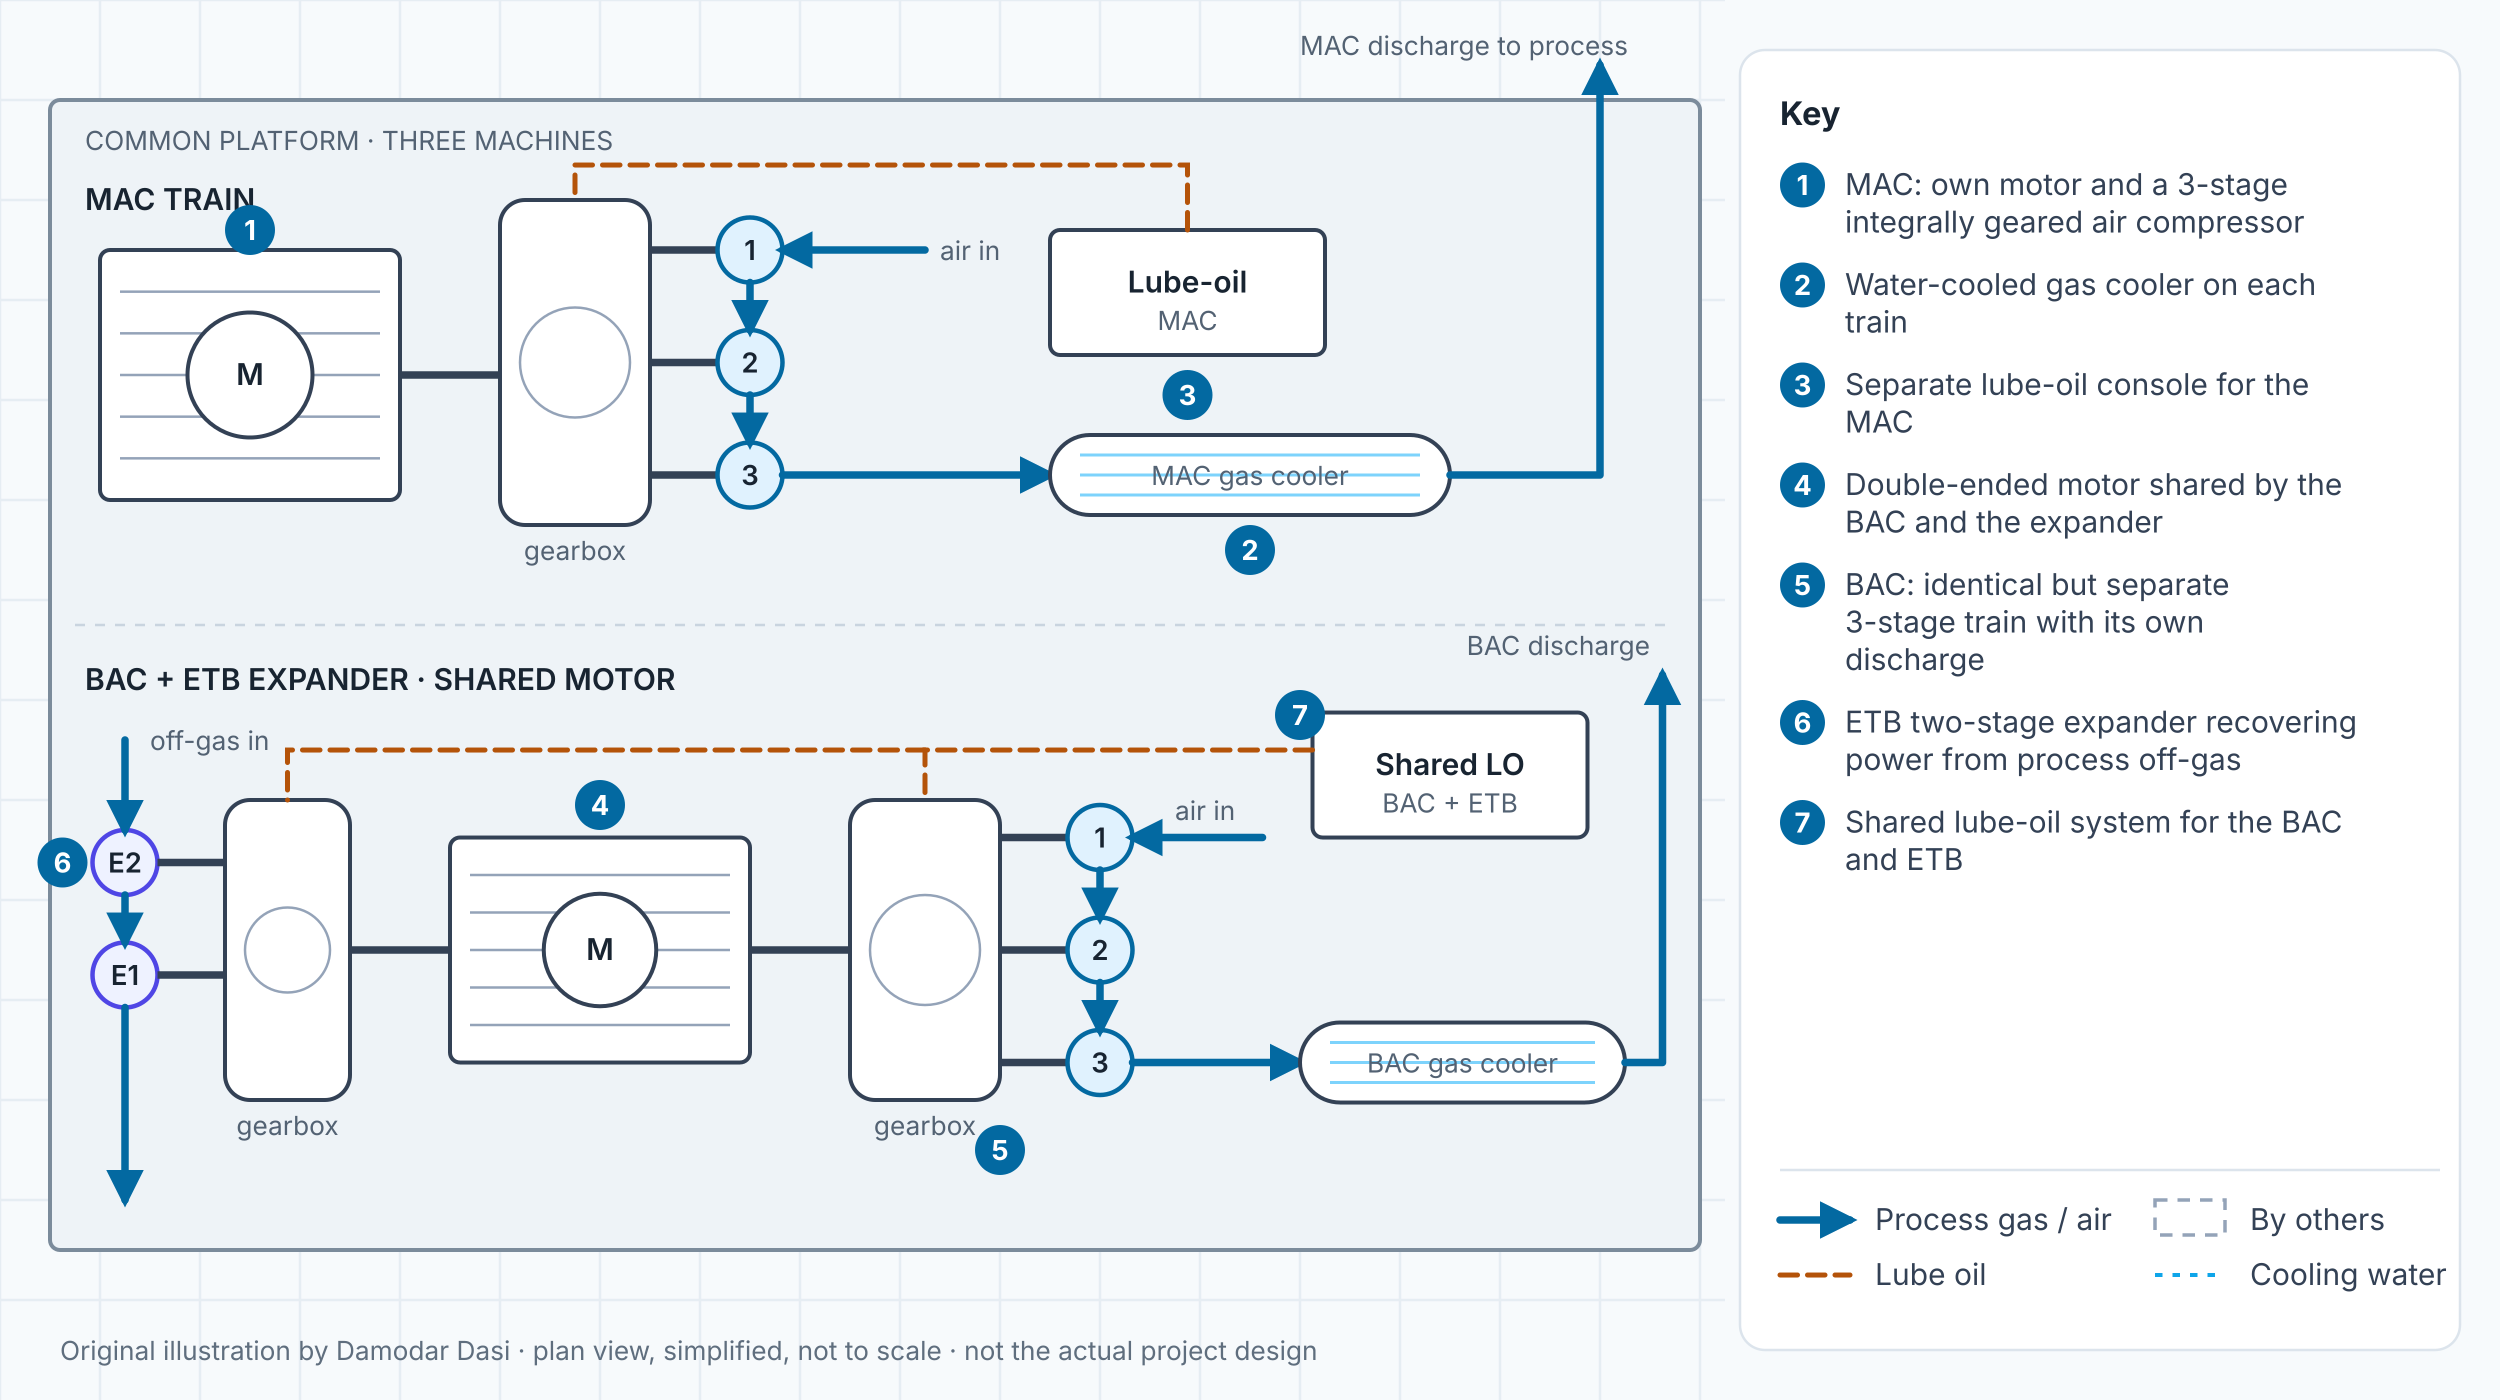
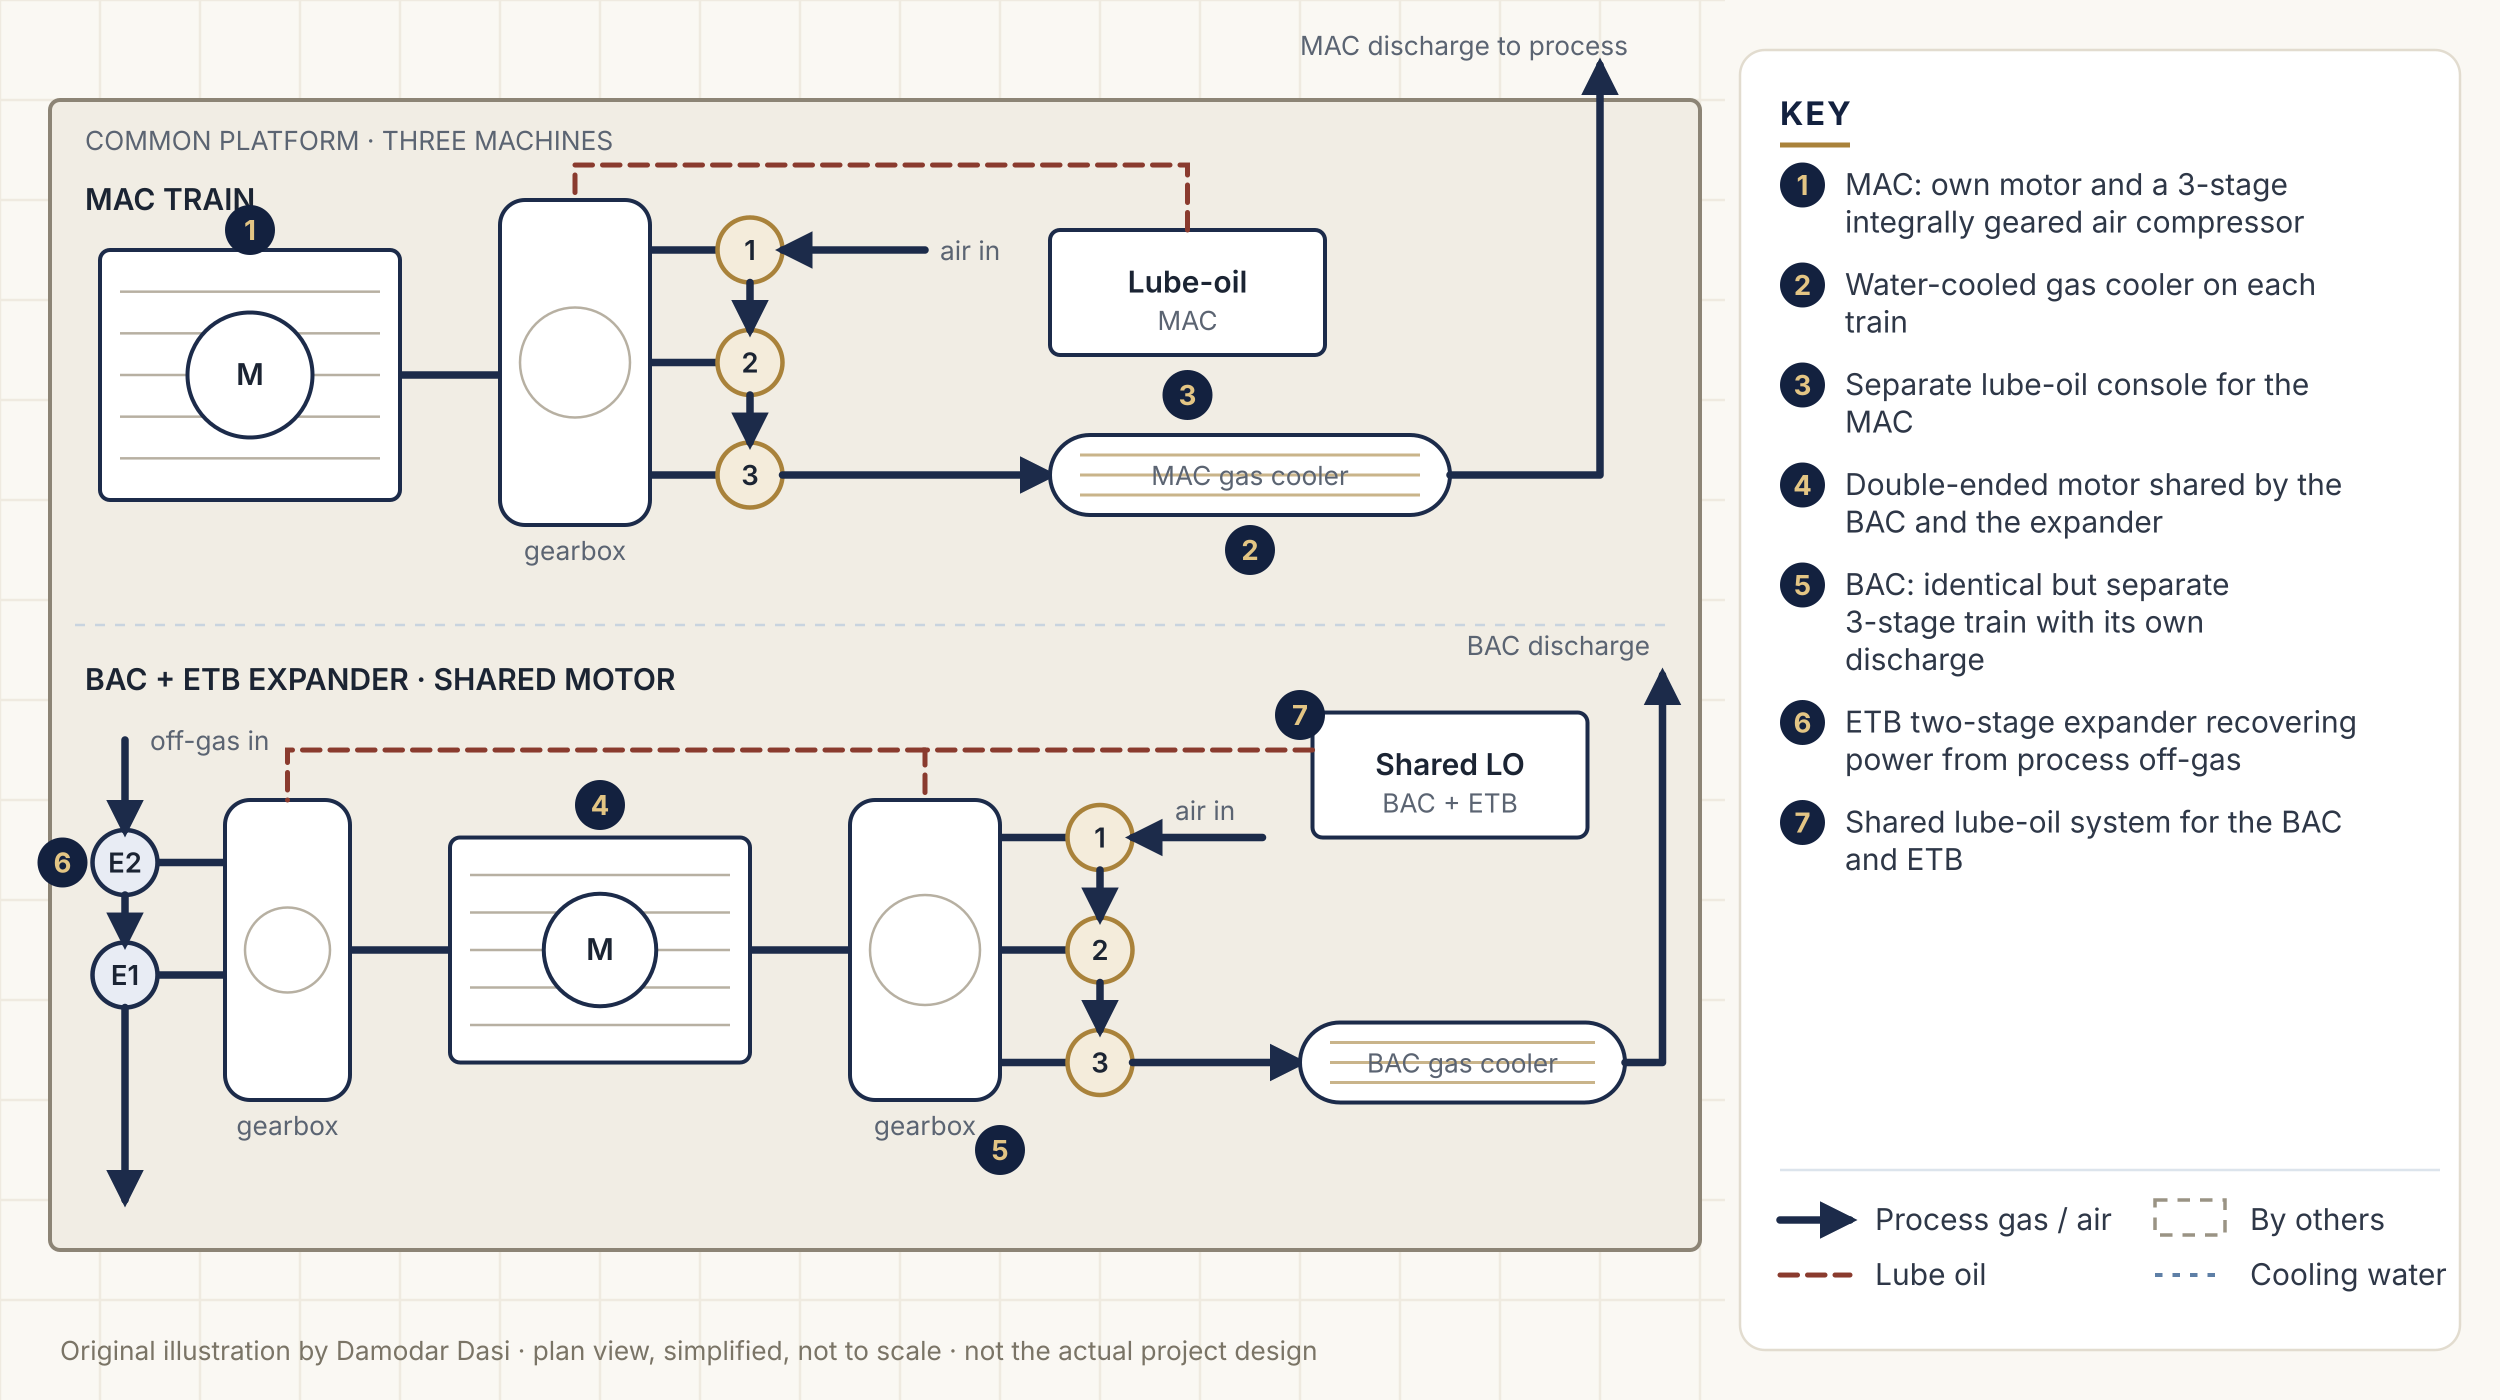
<svg xmlns="http://www.w3.org/2000/svg" class="ly" viewBox="0 0 1000 560" role="img" aria-labelledby="lyc04-t lyc04-d">
  <style>
.ly{font-family:Inter,system-ui,sans-serif}
- .ly .bg{fill:#F7FAFC}
- .ly .grid{stroke:#E6EDF3;stroke-width:1}
- .ly .frm{fill:#EEF3F7;stroke:#7B8B9B;stroke-width:1.6}
- .ly .frm2{fill:none;stroke:#7B8B9B;stroke-width:1;stroke-dasharray:6 5}
- .ly .eq{fill:#FFFFFF;stroke:#334155;stroke-width:1.6}
- .ly .eqa{fill:#E0F2FE;stroke:#0369A1;stroke-width:1.8}
- .ly .eqx{fill:#EEF2FF;stroke:#4F46E5;stroke-width:1.8}
- .ly .cust{fill:#FFFFFF;stroke:#94A3B8;stroke-width:1.4;stroke-dasharray:5 4}
- .ly .fin{stroke:#94A3B8;stroke-width:1}
- .ly .tube{stroke:#7DD3FC;stroke-width:1.2}
- .ly .gas{fill:none;stroke:#0369A1;stroke-width:3;stroke-linecap:round;stroke-linejoin:round}
- .ly .oil{fill:none;stroke:#B45309;stroke-width:2;stroke-dasharray:7 4;stroke-linecap:round}
- .ly .cw{fill:none;stroke:#0EA5E9;stroke-width:1.6;stroke-dasharray:3 4}
- .ly .shaft{stroke:#334155;stroke-width:3}
- .ly .t{fill:#182431;font-size:12px;font-weight:600}
- .ly .ts{fill:#536273;font-size:10.5px}
+ .ly .bg{fill:#FAF8F3}
+ .ly .grid{stroke:#EFEAE0;stroke-width:1}
+ .ly .frm{fill:#F1EDE4;stroke:#8C8475;stroke-width:1.6}
+ .ly .frm2{fill:none;stroke:#8C8475;stroke-width:1;stroke-dasharray:6 5}
+ .ly .eq{fill:#FFFFFF;stroke:#1C2B4A;stroke-width:1.6}
+ .ly .eqa{fill:#F4ECDB;stroke:#A9823A;stroke-width:1.8}
+ .ly .eqx{fill:#E8ECF4;stroke:#1C2B4A;stroke-width:1.8}
+ .ly .cust{fill:#FFFFFF;stroke:#9A9384;stroke-width:1.4;stroke-dasharray:5 4}
+ .ly .fin{stroke:#B7B0A2;stroke-width:1}
+ .ly .tube{stroke:#C9B48A;stroke-width:1.2}
+ .ly .gas{fill:none;stroke:#1C2B4A;stroke-width:3;stroke-linecap:round;stroke-linejoin:round}
+ .ly .oil{fill:none;stroke:#8A3B2E;stroke-width:2;stroke-dasharray:7 4;stroke-linecap:round}
+ .ly .cw{fill:none;stroke:#5E7FA6;stroke-width:1.6;stroke-dasharray:3 4}
+ .ly .shaft{stroke:#1C2B4A;stroke-width:3}
+ .ly .t{fill:#1B2433;font-size:12px;font-weight:600}
+ .ly .ts{fill:#5B6472;font-size:10.5px}
.ly .tc{text-anchor:middle}
- .ly .bdg{fill:#0369A1}
- .ly .bdt{fill:#fff;font-size:11px;font-weight:700;text-anchor:middle}
- .ly .lgh{fill:#182431;font-size:13px;font-weight:700}
- .ly .lg{fill:#334155;font-size:12px}
- .ly .note{fill:#5F6E7E;font-size:10.5px}
- .ly .pnl{fill:#FFFFFF;stroke:#DCE4EC}
+ .ly .bdg{fill:#13213F}
+ .ly .bdt{fill:#E3C584;font-size:11px;font-weight:700;text-anchor:middle}
+ .ly .lgh{fill:#13213F;font-size:13px;font-weight:700;letter-spacing:.06em}
+ .ly .lg{fill:#2E3747;font-size:12px}
+ .ly .note{fill:#7A7466;font-size:10.5px}
+ .ly .pnl{fill:#FFFFFF;stroke:#E2DCCF}
</style>
  <defs>
    <marker id="ar" viewBox="0 0 10 10" refX="8" refY="5" markerWidth="5" markerHeight="5" orient="auto">
-       <path d="M0 0L10 5L0 10z" fill="#0369A1" />
+       <path d="M0 0L10 5L0 10z" fill="#1C2B4A" />
    </marker>
  </defs>
  <rect class="bg" width="1000" height="560" />
  <line class="grid" x1="0" y1="0" x2="0" y2="560" />
  <line class="grid" x1="40" y1="0" x2="40" y2="560" />
  <line class="grid" x1="80" y1="0" x2="80" y2="560" />
  <line class="grid" x1="120" y1="0" x2="120" y2="560" />
  <line class="grid" x1="160" y1="0" x2="160" y2="560" />
  <line class="grid" x1="200" y1="0" x2="200" y2="560" />
  <line class="grid" x1="240" y1="0" x2="240" y2="560" />
  <line class="grid" x1="280" y1="0" x2="280" y2="560" />
  <line class="grid" x1="320" y1="0" x2="320" y2="560" />
  <line class="grid" x1="360" y1="0" x2="360" y2="560" />
  <line class="grid" x1="400" y1="0" x2="400" y2="560" />
  <line class="grid" x1="440" y1="0" x2="440" y2="560" />
  <line class="grid" x1="480" y1="0" x2="480" y2="560" />
  <line class="grid" x1="520" y1="0" x2="520" y2="560" />
  <line class="grid" x1="560" y1="0" x2="560" y2="560" />
  <line class="grid" x1="600" y1="0" x2="600" y2="560" />
  <line class="grid" x1="640" y1="0" x2="640" y2="560" />
  <line class="grid" x1="680" y1="0" x2="680" y2="560" />
  <line class="grid" x1="0" y1="0" x2="690" y2="0" />
  <line class="grid" x1="0" y1="40" x2="690" y2="40" />
  <line class="grid" x1="0" y1="80" x2="690" y2="80" />
  <line class="grid" x1="0" y1="120" x2="690" y2="120" />
  <line class="grid" x1="0" y1="160" x2="690" y2="160" />
  <line class="grid" x1="0" y1="200" x2="690" y2="200" />
  <line class="grid" x1="0" y1="240" x2="690" y2="240" />
  <line class="grid" x1="0" y1="280" x2="690" y2="280" />
  <line class="grid" x1="0" y1="320" x2="690" y2="320" />
  <line class="grid" x1="0" y1="360" x2="690" y2="360" />
  <line class="grid" x1="0" y1="400" x2="690" y2="400" />
  <line class="grid" x1="0" y1="440" x2="690" y2="440" />
  <line class="grid" x1="0" y1="480" x2="690" y2="480" />
  <line class="grid" x1="0" y1="520" x2="690" y2="520" />
  <rect class="frm" x="20" y="40" width="660" height="460" rx="4" />
  <text class="ts" x="34" y="60" text-anchor="start">COMMON PLATFORM · THREE MACHINES</text>
  <text class="t" x="34" y="84" text-anchor="start">MAC TRAIN</text>
  <rect class="eq" x="40" y="100" width="120" height="100" rx="4" />
  <line class="fin" x1="48" y1="116.667" x2="152" y2="116.667" />
  <line class="fin" x1="48" y1="133.333" x2="152" y2="133.333" />
  <line class="fin" x1="48" y1="150.0" x2="152" y2="150.0" />
  <line class="fin" x1="48" y1="166.667" x2="152" y2="166.667" />
  <line class="fin" x1="48" y1="183.333" x2="152" y2="183.333" />
  <circle class="eq" cx="100.0" cy="150.0" r="25.0" />
  <text class="t tc" x="100.0" y="154.0">M</text>
  <line class="shaft" x1="160" y1="150" x2="200" y2="150" />
  <rect class="eq" x="200" y="80" width="60" height="130" rx="10" />
  <circle class="fin" fill="none" cx="230.0" cy="145.0" r="22.0" />
  <text class="ts" x="230.0" y="224" text-anchor="middle">gearbox</text>
  <line class="shaft" x1="260" y1="100" x2="287" y2="100" />
  <circle class="eqa" cx="300" cy="100" r="13" />
  <text class="t" x="300" y="104" text-anchor="middle" style="font-size:11px">1</text>
  <line class="shaft" x1="260" y1="145" x2="287" y2="145" />
  <circle class="eqa" cx="300" cy="145" r="13" />
  <text class="t" x="300" y="149" text-anchor="middle" style="font-size:11px">2</text>
  <line class="shaft" x1="260" y1="190" x2="287" y2="190" />
  <circle class="eqa" cx="300" cy="190" r="13" />
  <text class="t" x="300" y="194" text-anchor="middle" style="font-size:11px">3</text>
  <path class="gas" d="M300,113 L300,132" marker-end="url(#ar)" />
  <path class="gas" d="M300,158 L300,177" marker-end="url(#ar)" />
  <path class="gas" d="M370,100 L313,100" marker-end="url(#ar)" />
  <text class="ts" x="376" y="104" text-anchor="start">air in</text>
  <path class="gas" d="M313,190 L420,190" marker-end="url(#ar)" />
  <rect class="eq" x="420" y="174" width="160" height="32" rx="16.0" />
  <line class="tube" x1="432" y1="182.0" x2="568" y2="182.0" />
  <line class="tube" x1="432" y1="190.0" x2="568" y2="190.0" />
  <line class="tube" x1="432" y1="198.0" x2="568" y2="198.0" />
  <text class="ts" x="500" y="194" text-anchor="middle">MAC gas cooler</text>
  <path class="gas" d="M580,190 L640,190 L640,26" marker-end="url(#ar)" />
  <text class="ts" x="520" y="22" text-anchor="start">MAC discharge to process</text>
  <rect class="eq" x="420" y="92" width="110" height="50" rx="4" />
  <text class="t tc" x="475.0" y="117.0">Lube-oil</text>
  <text class="ts tc" x="475.0" y="132.0">MAC</text>
  <path class="oil" d="M475,92 L475,66 L230,66 L230,80" />
  <line x1="30" y1="250" x2="670" y2="250" stroke="#C9D4DF" stroke-dasharray="4 4" />
  <text class="t" x="34" y="276" text-anchor="start">BAC + ETB EXPANDER · SHARED MOTOR</text>
  <circle class="eqx" cx="50" cy="345" r="13" />
  <text class="t" x="50" y="349" text-anchor="middle" style="font-size:11px">E2</text>
  <line class="shaft" x1="63" y1="345" x2="90" y2="345" />
  <circle class="eqx" cx="50" cy="390" r="13" />
  <text class="t" x="50" y="394" text-anchor="middle" style="font-size:11px">E1</text>
  <line class="shaft" x1="63" y1="390" x2="90" y2="390" />
  <rect class="eq" x="90" y="320" width="50" height="120" rx="10" />
  <circle class="fin" fill="none" cx="115.0" cy="380.0" r="17.0" />
  <text class="ts" x="115.0" y="454" text-anchor="middle">gearbox</text>
  <path class="gas" d="M50,296 L50,332" marker-end="url(#ar)" />
  <text class="ts" x="60" y="300" text-anchor="start">off-gas in</text>
  <path class="gas" d="M50,358 L50,377" marker-end="url(#ar)" />
  <path class="gas" d="M50,403 L50,480" marker-end="url(#ar)" />
  <line class="shaft" x1="140" y1="380" x2="180" y2="380" />
  <rect class="eq" x="180" y="335" width="120" height="90" rx="4" />
  <line class="fin" x1="188" y1="350.0" x2="292" y2="350.0" />
  <line class="fin" x1="188" y1="365.0" x2="292" y2="365.0" />
  <line class="fin" x1="188" y1="380.0" x2="292" y2="380.0" />
  <line class="fin" x1="188" y1="395.0" x2="292" y2="395.0" />
  <line class="fin" x1="188" y1="410.0" x2="292" y2="410.0" />
  <circle class="eq" cx="240.0" cy="380.0" r="22.5" />
  <text class="t tc" x="240.0" y="384.0">M</text>
  <line class="shaft" x1="300" y1="380" x2="340" y2="380" />
  <rect class="eq" x="340" y="320" width="60" height="120" rx="10" />
  <circle class="fin" fill="none" cx="370.0" cy="380.0" r="22.0" />
  <text class="ts" x="370.0" y="454" text-anchor="middle">gearbox</text>
  <line class="shaft" x1="400" y1="335" x2="427" y2="335" />
  <circle class="eqa" cx="440" cy="335" r="13" />
  <text class="t" x="440" y="339" text-anchor="middle" style="font-size:11px">1</text>
  <line class="shaft" x1="400" y1="380" x2="427" y2="380" />
  <circle class="eqa" cx="440" cy="380" r="13" />
  <text class="t" x="440" y="384" text-anchor="middle" style="font-size:11px">2</text>
  <line class="shaft" x1="400" y1="425" x2="427" y2="425" />
  <circle class="eqa" cx="440" cy="425" r="13" />
  <text class="t" x="440" y="429" text-anchor="middle" style="font-size:11px">3</text>
  <path class="gas" d="M440,348 L440,367" marker-end="url(#ar)" />
  <path class="gas" d="M440,393 L440,412" marker-end="url(#ar)" />
  <path class="gas" d="M505,335 L453,335" marker-end="url(#ar)" />
  <text class="ts" x="470" y="328" text-anchor="start">air in</text>
  <path class="gas" d="M453,425 L520,425" marker-end="url(#ar)" />
  <rect class="eq" x="520" y="409" width="130" height="32" rx="16.0" />
  <line class="tube" x1="532" y1="417.0" x2="638" y2="417.0" />
  <line class="tube" x1="532" y1="425.0" x2="638" y2="425.0" />
  <line class="tube" x1="532" y1="433.0" x2="638" y2="433.0" />
  <text class="ts" x="585" y="429" text-anchor="middle">BAC gas cooler</text>
  <path class="gas" d="M650,425 L665,425 L665,270" marker-end="url(#ar)" />
  <text class="ts" x="660" y="262" text-anchor="end">BAC discharge</text>
  <rect class="eq" x="525" y="285" width="110" height="50" rx="4" />
  <text class="t tc" x="580.0" y="310.0">Shared LO</text>
  <text class="ts tc" x="580.0" y="325.0">BAC + ETB</text>
  <path class="oil" d="M525,300 L370,300 L370,320" />
  <path class="oil" d="M370,300 L115,300 L115,320" />
  <circle class="bdg" cx="100" cy="92" r="10" />
  <text class="bdt" x="100" y="96">1</text>
  <circle class="bdg" cx="500" cy="220" r="10" />
  <text class="bdt" x="500" y="224">2</text>
  <circle class="bdg" cx="475" cy="158" r="10" />
  <text class="bdt" x="475" y="162">3</text>
  <circle class="bdg" cx="240" cy="322" r="10" />
  <text class="bdt" x="240" y="326">4</text>
  <circle class="bdg" cx="400" cy="460" r="10" />
  <text class="bdt" x="400" y="464">5</text>
  <circle class="bdg" cx="25" cy="345" r="10" />
  <text class="bdt" x="25" y="349">6</text>
  <circle class="bdg" cx="520" cy="286" r="10" />
  <text class="bdt" x="520" y="290">7</text>
  <rect class="pnl" x="696" y="20" width="288" height="520" rx="10" />
-   <text class="lgh" x="712" y="50">Key</text>
+   <text class="lgh" x="712" y="50">KEY</text>
+   <line x1="712" y1="58" x2="740" y2="58" stroke="#A9823A" stroke-width="2" />
  <circle class="bdg" cx="721" cy="74" r="9" />
  <text class="bdt" x="721" y="78">1</text>
  <text class="lg" x="738" y="78">MAC: own motor and a 3-stage</text>
  <text class="lg" x="738" y="93">integrally geared air compressor</text>
  <circle class="bdg" cx="721" cy="114" r="9" />
  <text class="bdt" x="721" y="118">2</text>
  <text class="lg" x="738" y="118">Water-cooled gas cooler on each</text>
  <text class="lg" x="738" y="133">train</text>
  <circle class="bdg" cx="721" cy="154" r="9" />
  <text class="bdt" x="721" y="158">3</text>
  <text class="lg" x="738" y="158">Separate lube-oil console for the</text>
  <text class="lg" x="738" y="173">MAC</text>
  <circle class="bdg" cx="721" cy="194" r="9" />
  <text class="bdt" x="721" y="198">4</text>
  <text class="lg" x="738" y="198">Double-ended motor shared by the</text>
  <text class="lg" x="738" y="213">BAC and the expander</text>
  <circle class="bdg" cx="721" cy="234" r="9" />
  <text class="bdt" x="721" y="238">5</text>
  <text class="lg" x="738" y="238">BAC: identical but separate</text>
  <text class="lg" x="738" y="253">3-stage train with its own</text>
  <text class="lg" x="738" y="268">discharge</text>
  <circle class="bdg" cx="721" cy="289" r="9" />
  <text class="bdt" x="721" y="293">6</text>
  <text class="lg" x="738" y="293">ETB two-stage expander recovering</text>
  <text class="lg" x="738" y="308">power from process off-gas</text>
  <circle class="bdg" cx="721" cy="329" r="9" />
  <text class="bdt" x="721" y="333">7</text>
  <text class="lg" x="738" y="333">Shared lube-oil system for the BAC</text>
  <text class="lg" x="738" y="348">and ETB</text>
  <line x1="712" y1="468" x2="976" y2="468" stroke="#DCE4EC" />
  <path class="gas" d="M712,488 h28" marker-end="url(#ar)" />
  <text class="lg" x="750" y="492">Process gas / air</text>
  <path class="oil" d="M712,510 h28" />
  <text class="lg" x="750" y="514">Lube oil</text>
  <path class="cw" d="M862,510 h28" />
  <text class="lg" x="900" y="514">Cooling water</text>
  <rect class="cust" x="862" y="480" width="28" height="14" />
  <text class="lg" x="900" y="492">By others</text>
  <text class="note" x="24" y="544">Original illustration by Damodar Dasi · plan view, simplified, not to scale · not the actual project design</text>
</svg>
